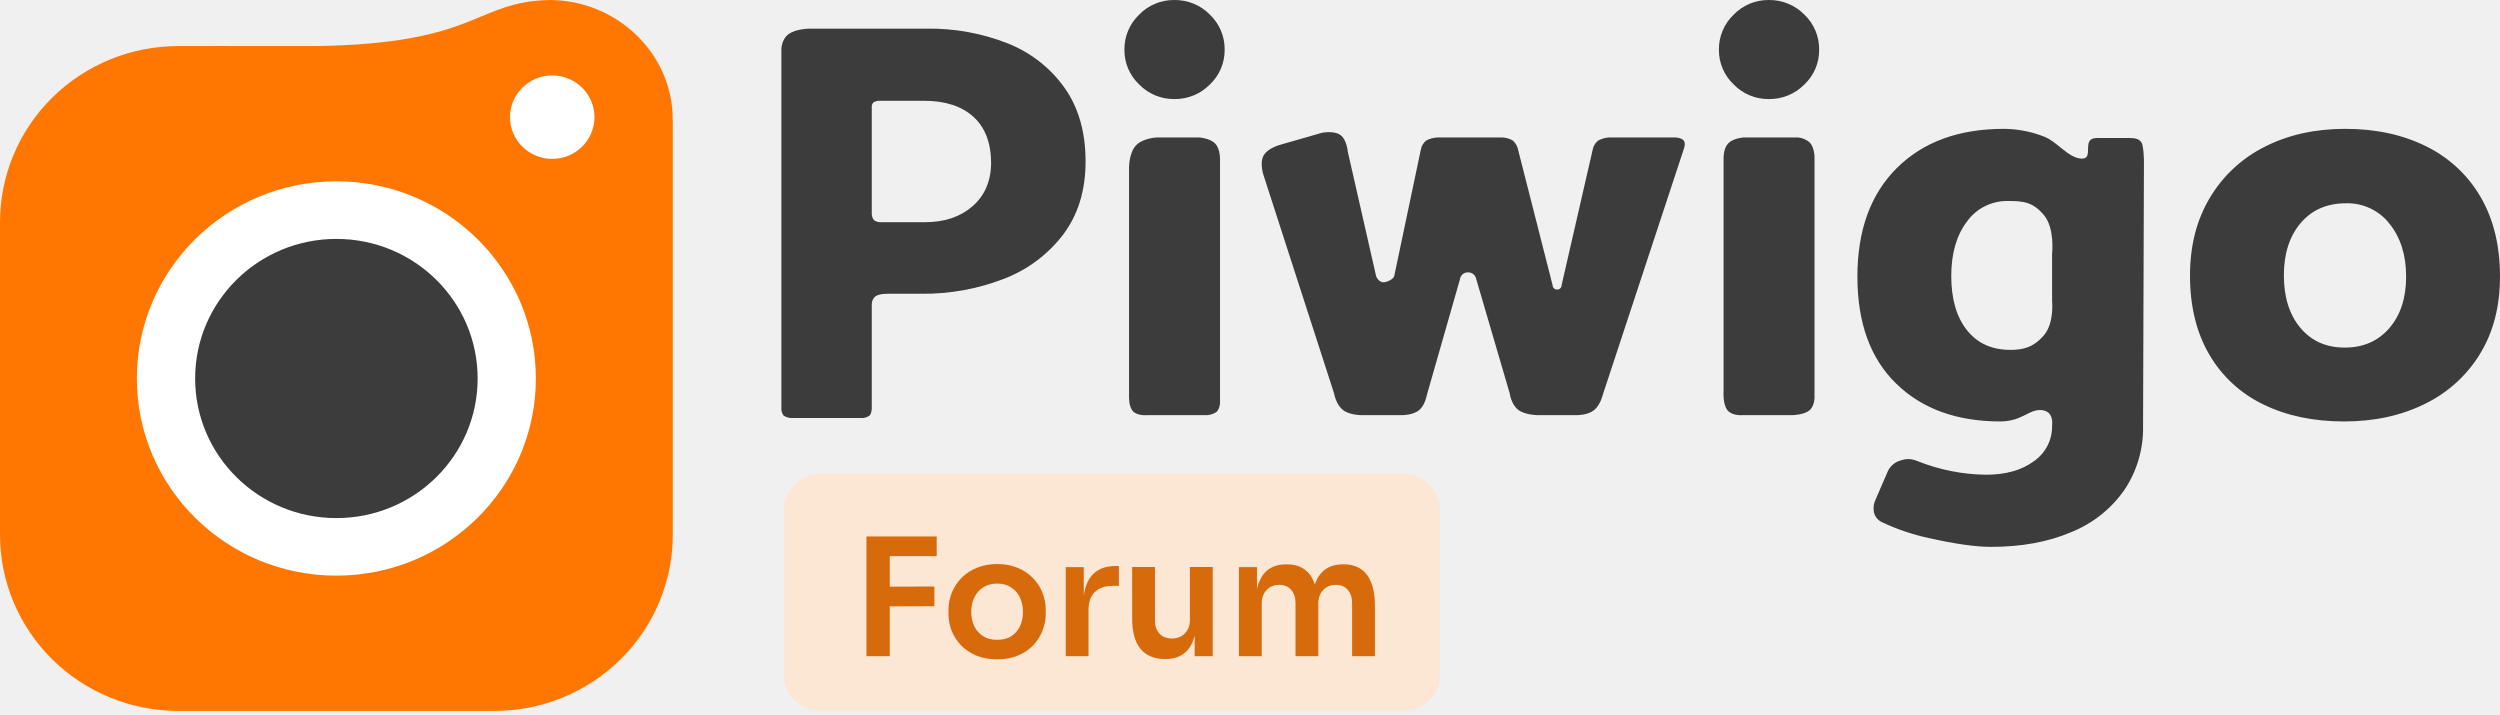
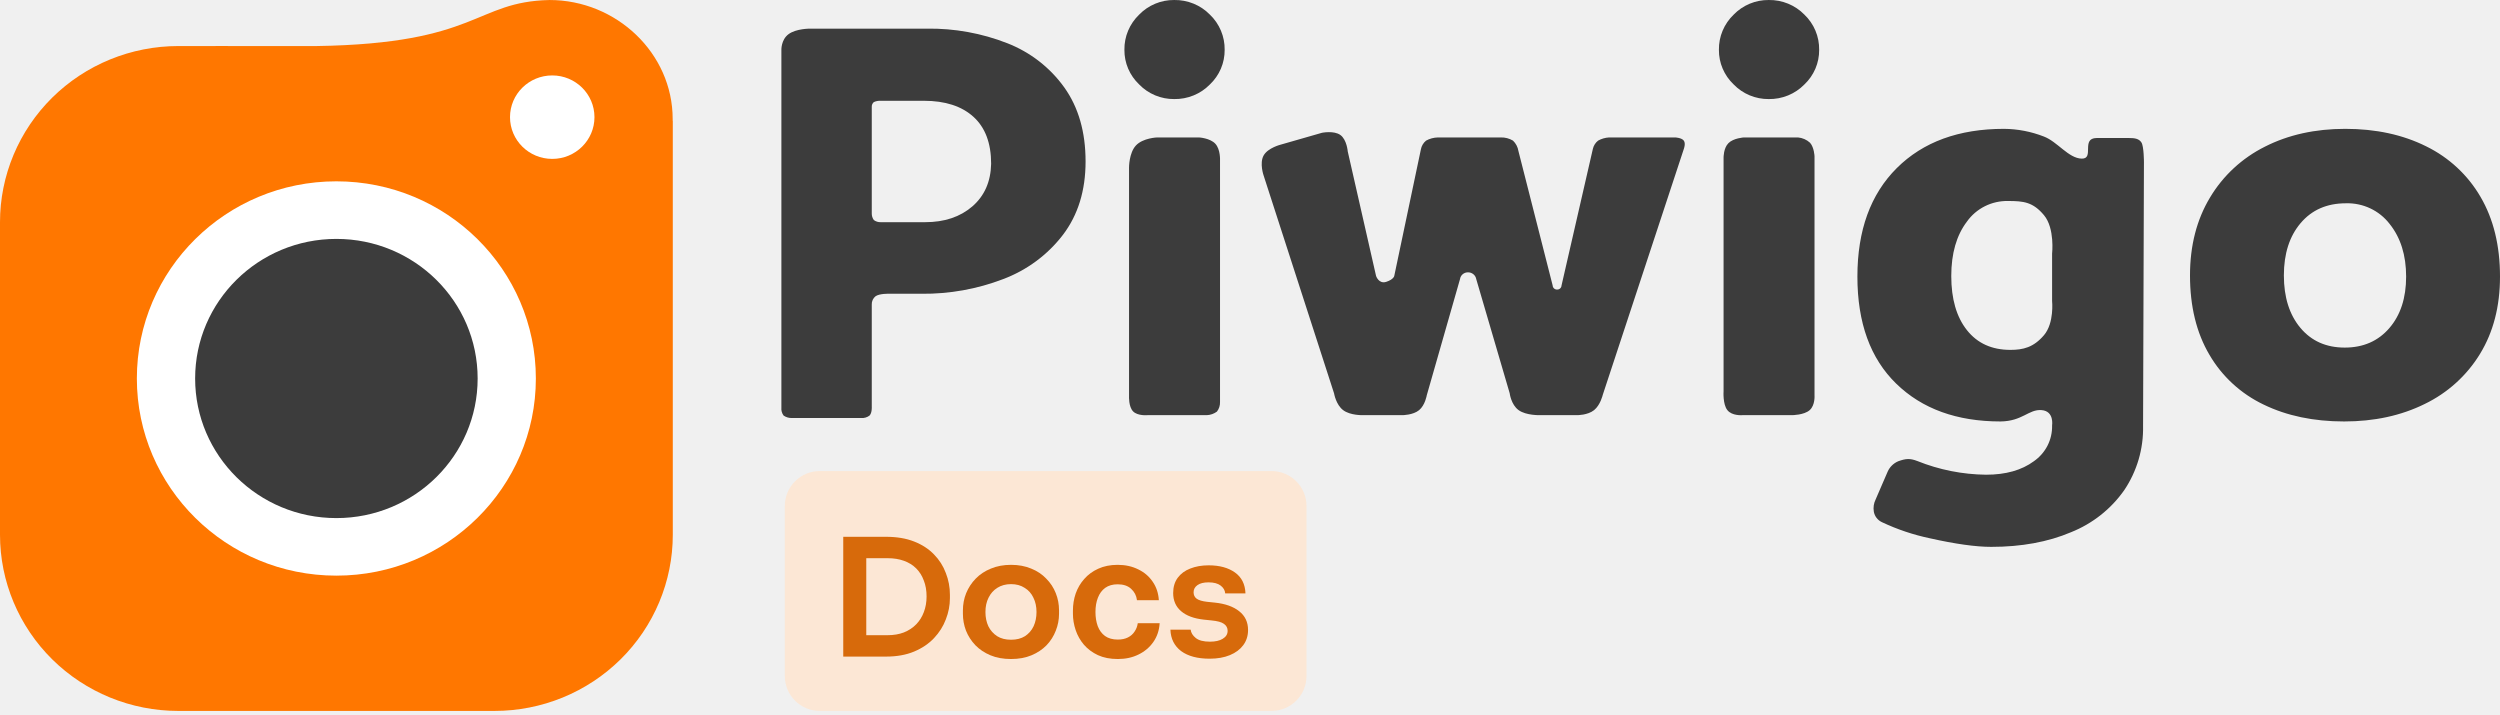
<svg xmlns="http://www.w3.org/2000/svg" width="500" height="143" viewBox="0 0 500 143" fill="none">
-   <g clip-path="url(#clip0_489_1042)">
-     <path d="M156.766 102.08C156.766 98.053 160.03 94.789 164.057 94.789H280.72C284.747 94.789 288.011 98.053 288.011 102.08V134.891C288.011 138.918 284.747 142.183 280.72 142.183H164.057C160.03 142.183 156.766 138.918 156.766 134.891V102.08Z" fill="#FCE7D5" />
-     <path d="M173.293 131.246V107.294H177.952V131.246H173.293ZM177.296 121.272V117.334L186.877 117.301V121.239L177.296 121.272ZM177.296 111.231V107.294H187.336V111.231H177.296Z" fill="#D76A0B" />
-     <path d="M199.44 131.87C197.865 131.87 196.476 131.618 195.273 131.115C194.069 130.612 193.052 129.934 192.221 129.081C191.39 128.206 190.756 127.221 190.318 126.128C189.902 125.034 189.695 123.897 189.695 122.715V122.026C189.695 120.801 189.913 119.642 190.351 118.548C190.81 117.433 191.455 116.448 192.287 115.595C193.14 114.72 194.168 114.042 195.371 113.561C196.574 113.058 197.93 112.806 199.44 112.806C200.949 112.806 202.305 113.058 203.508 113.561C204.711 114.042 205.728 114.72 206.56 115.595C207.413 116.448 208.058 117.433 208.496 118.548C208.933 119.642 209.152 120.801 209.152 122.026V122.715C209.152 123.897 208.933 125.034 208.496 126.128C208.08 127.221 207.457 128.206 206.625 129.081C205.794 129.934 204.777 130.612 203.574 131.115C202.371 131.618 200.993 131.87 199.44 131.87ZM199.44 127.965C200.555 127.965 201.496 127.725 202.261 127.243C203.027 126.74 203.607 126.073 204 125.242C204.394 124.389 204.591 123.426 204.591 122.354C204.591 121.261 204.383 120.298 203.968 119.467C203.574 118.614 202.983 117.947 202.196 117.466C201.43 116.962 200.511 116.711 199.44 116.711C198.368 116.711 197.438 116.962 196.651 117.466C195.885 117.947 195.294 118.614 194.879 119.467C194.463 120.298 194.255 121.261 194.255 122.354C194.255 123.426 194.452 124.389 194.846 125.242C195.262 126.073 195.852 126.74 196.618 127.243C197.383 127.725 198.324 127.965 199.44 127.965Z" fill="#D76A0B" />
-     <path d="M213.145 131.246V113.43H216.755V120.976H216.656C216.656 118.417 217.203 116.481 218.297 115.169C219.39 113.856 220.998 113.2 223.12 113.2H223.776V117.17H222.529C220.998 117.17 219.806 117.586 218.953 118.417C218.122 119.226 217.706 120.408 217.706 121.961V131.246H213.145Z" fill="#D76A0B" />
-     <path d="M232.898 131.804C230.841 131.804 229.245 131.126 228.107 129.77C226.991 128.414 226.434 126.401 226.434 123.732V113.397H230.994V124.126C230.994 125.22 231.301 126.095 231.913 126.751C232.526 127.386 233.357 127.703 234.407 127.703C235.457 127.703 236.31 127.364 236.966 126.686C237.644 126.007 237.983 125.089 237.983 123.929V113.397H242.544V131.246H238.935V123.667H239.296C239.296 125.461 239.066 126.959 238.607 128.162C238.147 129.365 237.458 130.273 236.54 130.885C235.621 131.498 234.473 131.804 233.094 131.804H232.898Z" fill="#D76A0B" />
-     <path d="M247.783 131.246V113.43H251.392V121.075H251.064C251.064 119.281 251.294 117.783 251.753 116.58C252.213 115.355 252.891 114.436 253.788 113.823C254.706 113.189 255.844 112.872 257.2 112.872H257.397C258.775 112.872 259.913 113.189 260.809 113.823C261.728 114.436 262.406 115.355 262.844 116.58C263.303 117.783 263.533 119.281 263.533 121.075H262.384C262.384 119.281 262.614 117.783 263.073 116.58C263.555 115.355 264.244 114.436 265.14 113.823C266.059 113.189 267.197 112.872 268.553 112.872H268.75C270.128 112.872 271.276 113.189 272.195 113.823C273.114 114.436 273.803 115.355 274.262 116.58C274.743 117.783 274.984 119.281 274.984 121.075V131.246H270.423V120.648C270.423 119.533 270.139 118.647 269.57 117.99C269.001 117.312 268.192 116.973 267.142 116.973C266.092 116.973 265.25 117.323 264.615 118.023C263.981 118.701 263.664 119.62 263.664 120.779V131.246H259.103V120.648C259.103 119.533 258.819 118.647 258.25 117.99C257.681 117.312 256.872 116.973 255.822 116.973C254.772 116.973 253.93 117.323 253.296 118.023C252.661 118.701 252.344 119.62 252.344 120.779V131.246H247.783Z" fill="#D76A0B" />
-     <path d="M175.138 59.228C175.987 58.688 177.751 58.753 177.751 58.753H184.32C189.886 58.808 195.411 57.817 200.602 55.833C205.366 54.048 209.524 50.972 212.597 46.957C215.61 42.987 217.116 38.1 217.116 32.297C217.116 26.419 215.706 21.494 212.886 17.524C210.037 13.53 206.07 10.445 201.471 8.648C196.348 6.639 190.874 5.647 185.363 5.728H162.004C162.004 5.728 159.244 5.704 157.716 6.83C156.188 7.956 156.277 10.016 156.277 10.016V81.55C156.226 82.109 156.385 82.666 156.723 83.116C157.215 83.454 157.805 83.626 158.403 83.605H172.243C172.839 83.648 173.43 83.474 173.905 83.116C174.433 82.56 174.354 81.379 174.354 81.379V60.913C174.338 60.591 174.401 60.27 174.538 59.976C174.674 59.683 174.88 59.426 175.138 59.228ZM184.784 20.158C189.033 20.158 192.336 21.227 194.692 23.365C197.048 25.502 198.227 28.633 198.227 32.756C198.149 36.344 196.894 39.188 194.46 41.288C192.027 43.387 188.878 44.437 185.015 44.437H176.123C175.637 44.451 175.16 44.301 174.772 44.012C174.484 43.62 174.337 43.143 174.354 42.659V21.396C174.341 21.211 174.372 21.026 174.444 20.855C174.517 20.685 174.629 20.533 174.772 20.413C175.226 20.211 175.724 20.123 176.221 20.158H184.784Z" fill="#3C3C3C" />
-     <path d="M234.848 19.814C236.175 19.834 237.492 19.585 238.718 19.083C239.944 18.581 241.052 17.836 241.975 16.894C242.921 15.999 243.671 14.923 244.179 13.732C244.687 12.54 244.943 11.258 244.931 9.965C244.951 8.654 244.699 7.352 244.191 6.141C243.683 4.929 242.929 3.834 241.975 2.922C241.052 1.979 239.944 1.234 238.718 0.732C237.492 0.23 236.175 -0.019 234.848 0.001C233.54 -0.011 232.243 0.242 231.037 0.744C229.831 1.246 228.742 1.987 227.837 2.922C226.884 3.834 226.13 4.929 225.622 6.141C225.113 7.352 224.862 8.654 224.882 9.965C224.87 11.258 225.125 12.54 225.634 13.732C226.142 14.923 226.892 15.999 227.837 16.894C228.742 17.828 229.831 18.569 231.037 19.071C232.243 19.573 233.54 19.826 234.848 19.814ZM243.392 82.314C243.816 81.766 244.032 81.088 244.004 80.398V32.068C244.004 32.068 244.119 29.892 243.064 28.747C242.008 27.602 239.788 27.487 239.788 27.487H231.43C231.43 27.487 228.596 27.583 227.19 29.09C225.784 30.598 225.807 33.518 225.807 33.518V79.258C225.807 79.258 225.701 81.331 226.618 82.275C227.535 83.219 229.486 83.032 229.486 83.032H241.35C242.089 83.005 242.802 82.754 243.392 82.314ZM318.813 82.028C320.087 81.01 320.557 78.957 320.557 78.957L336.76 29.807C336.76 29.807 337.188 28.705 336.76 28.125C336.333 27.544 335.049 27.487 335.049 27.487H321.83C321.052 27.528 320.295 27.746 319.617 28.125C319.097 28.537 318.732 29.11 318.579 29.751L312.306 57.092C312.302 57.203 312.276 57.313 312.229 57.414C312.183 57.516 312.116 57.607 312.034 57.683C311.951 57.759 311.855 57.818 311.749 57.857C311.643 57.896 311.531 57.914 311.418 57.91C311.306 57.914 311.193 57.896 311.088 57.857C310.982 57.818 310.885 57.759 310.803 57.683C310.72 57.607 310.654 57.516 310.607 57.414C310.561 57.313 310.535 57.203 310.531 57.092L303.686 30.211C303.563 29.417 303.181 28.684 302.597 28.125C301.865 27.686 301.02 27.464 300.163 27.488H287.565C286.74 27.51 285.933 27.729 285.212 28.125C284.67 28.569 284.304 29.187 284.178 29.872L278.848 55.202C278.848 55.202 278.724 55.889 277.244 56.37C275.763 56.852 275.216 55.202 275.216 55.202L269.549 30.287C269.549 30.287 269.368 27.936 268.081 27.003C266.793 26.07 264.4 26.556 264.4 26.556L256.212 28.908C256.212 28.908 253.599 29.538 252.728 31.091C251.856 32.644 252.728 35.11 252.728 35.11L266.816 78.68C266.816 78.68 267.187 80.944 268.636 82.033C270.085 83.121 272.61 83.032 272.61 83.032H280.513C280.513 83.032 282.611 83.025 283.821 82.03C285.032 81.036 285.355 79.053 285.355 79.053L291.999 55.832C292.05 55.45 292.241 55.099 292.537 54.847C292.833 54.596 293.213 54.461 293.603 54.469C293.997 54.464 294.38 54.599 294.682 54.849C294.985 55.099 295.186 55.448 295.251 55.832L301.936 78.646C301.936 78.646 302.208 80.936 303.728 82.03C305.249 83.125 308.019 83.032 308.019 83.032H315.448C315.448 83.032 317.534 83.049 318.813 82.03V82.028ZM353.749 19.814C355.076 19.834 356.393 19.585 357.619 19.083C358.845 18.581 359.953 17.836 360.876 16.894C361.822 15.999 362.572 14.923 363.08 13.732C363.588 12.54 363.844 11.258 363.832 9.965C363.852 8.654 363.6 7.352 363.092 6.141C362.584 4.929 361.83 3.834 360.876 2.922C359.953 1.979 358.845 1.234 357.619 0.732C356.393 0.23 355.076 -0.019 353.749 0.001C352.441 -0.011 351.144 0.242 349.938 0.744C348.732 1.246 347.643 1.987 346.738 2.922C345.785 3.834 345.031 4.929 344.523 6.141C344.014 7.352 343.763 8.654 343.783 9.965C343.771 11.258 344.026 12.54 344.535 13.732C345.043 14.923 345.793 15.999 346.738 16.894C347.643 17.828 348.732 18.569 349.938 19.071C351.144 19.573 352.441 19.826 353.749 19.814ZM361.934 82.03C363.055 81.041 362.904 79.075 362.904 79.075V31.246C362.904 31.246 362.841 29.495 362.012 28.555C361.347 27.942 360.494 27.566 359.588 27.487H348.775C348.775 27.487 346.714 27.609 345.698 28.62C344.682 29.631 344.713 31.531 344.713 31.531V78.279C344.713 78.279 344.535 80.841 345.474 82.028C346.414 83.215 348.468 83.032 348.468 83.032H358.425C358.425 83.032 360.814 83.02 361.934 82.03ZM428.288 28.499C428.788 29.285 428.788 32.453 428.788 32.453L428.613 85.208C428.711 89.763 427.397 94.239 424.847 98.035C422.2 101.808 418.494 104.734 414.185 106.452C409.588 108.399 404.276 109.373 398.25 109.373C395.16 109.373 391.065 108.8 385.966 107.655C382.663 106.959 379.454 105.882 376.405 104.444C375.983 104.251 375.613 103.959 375.328 103.595C375.043 103.231 374.851 102.804 374.767 102.351C374.62 101.51 374.747 100.645 375.131 99.881L377.529 94.335C377.94 93.399 378.698 92.653 379.647 92.251C381.134 91.72 381.975 91.626 383.477 92.209C387.84 93.962 392.498 94.889 397.207 94.942C401.147 94.942 404.334 94.045 406.768 92.251C407.926 91.447 408.865 90.373 409.502 89.125C410.138 87.876 410.453 86.491 410.418 85.093C410.418 85.093 410.887 82.222 408.309 82.021C405.73 81.821 404.513 84.243 400.104 84.292C391.374 84.292 384.421 81.772 379.245 76.733C374.068 71.694 371.48 64.555 371.48 55.317C371.48 46.078 374.107 38.844 379.361 33.614C384.614 28.384 391.761 25.769 400.8 25.769C403.539 25.791 406.251 26.315 408.796 27.315C411.5 28.346 413.692 31.653 416.329 31.725C418.965 31.796 416.113 27.62 419.342 27.602C421.302 27.591 423.534 27.598 425.764 27.602C426.915 27.602 427.788 27.713 428.288 28.499ZM402.075 69.976C404.624 69.976 406.71 69.487 408.796 67.036C410.882 64.585 410.418 60.174 410.418 60.174V50.749C410.418 50.749 410.998 45.672 408.796 43.034C406.594 40.397 404.701 40.2 401.611 40.2C400.002 40.167 398.411 40.526 396.976 41.245C395.541 41.964 394.307 43.021 393.383 44.322C391.297 47.071 390.254 50.698 390.254 55.202C390.254 59.783 391.297 63.391 393.383 66.025C395.469 68.659 398.366 69.976 402.075 69.976ZM500 55.317C500 61.272 498.667 66.426 496.002 70.778C493.367 75.102 489.523 78.582 484.934 80.799C480.222 83.127 474.852 84.292 468.826 84.292C462.723 84.292 457.353 83.165 452.718 80.913C448.174 78.745 444.397 75.272 441.882 70.95C439.294 66.559 438 61.272 438 55.088C438 49.132 439.333 43.941 441.998 39.512C444.602 35.141 448.424 31.603 453.007 29.32C457.681 26.953 463.032 25.769 469.058 25.769C475.161 25.769 480.55 26.934 485.224 29.262C489.795 31.495 493.588 35.024 496.118 39.398C498.706 43.826 500 49.132 500 55.317ZM468.942 69.518C472.65 69.518 475.625 68.22 477.865 65.624C480.106 63.028 481.226 59.592 481.226 55.317C481.226 51.041 480.125 47.529 477.923 44.781C476.901 43.455 475.575 42.39 474.053 41.673C472.531 40.956 470.859 40.608 469.174 40.658C465.388 40.658 462.375 41.975 460.134 44.609C457.894 47.243 456.774 50.736 456.774 55.088C456.774 59.44 457.875 62.933 460.076 65.567C462.278 68.201 465.233 69.518 468.942 69.518Z" fill="#3C3C3C" />
-     <path d="M109.913 0.003C123.263 0.004 134.537 10.628 134.537 23.821C134.537 23.921 134.535 24.021 134.533 24.122L134.559 24.175V106.954C134.559 111.58 133.635 116.162 131.844 120.436C130.052 124.711 127.426 128.595 124.115 131.867C120.805 135.138 116.874 137.733 112.549 139.503C108.223 141.274 103.587 142.185 98.905 142.185H35.65C26.195 142.185 17.127 138.473 10.441 131.866C3.756 125.259 4.07778e-05 116.297 0 106.954V44.442C3.93667e-05 39.815 0.922 35.234 2.714 30.959C4.505 26.685 7.131 22.801 10.441 19.53C13.752 16.258 17.683 13.664 22.008 11.893C26.333 10.123 30.969 9.21 35.65 9.21H44.07C40.686 9.2 38.943 9.194 47.796 9.21H63.282C95.81 8.718 94.895 0.338 109.913 0.003Z" fill="#FF7700" />
+   <g clip-path="url(#clip0_4381_14821)">
+     <path d="M175.138 59.228C175.987 58.688 177.751 58.753 177.751 58.753H184.32C189.886 58.808 195.411 57.817 200.602 55.833C205.366 54.048 209.524 50.972 212.597 46.957C215.61 42.987 217.116 38.1 217.116 32.297C217.116 26.419 215.706 21.494 212.886 17.524C210.037 13.53 206.07 10.445 201.471 8.648C196.348 6.639 190.874 5.647 185.363 5.728H162.004C162.004 5.728 159.244 5.704 157.716 6.83C156.188 7.956 156.277 10.016 156.277 10.016V81.55C156.226 82.109 156.385 82.666 156.723 83.116C157.215 83.454 157.805 83.626 158.403 83.605H172.243C172.839 83.648 173.43 83.474 173.905 83.116C174.433 82.56 174.354 81.379 174.354 81.379V60.913C174.338 60.591 174.401 60.27 174.538 59.976C174.674 59.683 174.88 59.426 175.138 59.228V59.228ZM184.784 20.158C189.033 20.158 192.336 21.227 194.692 23.365C197.048 25.502 198.227 28.633 198.227 32.756C198.149 36.344 196.894 39.188 194.46 41.288C192.027 43.387 188.878 44.437 185.015 44.437H176.123C175.637 44.451 175.16 44.301 174.772 44.012C174.484 43.62 174.337 43.143 174.354 42.659V21.396C174.341 21.211 174.372 21.026 174.444 20.855C174.517 20.685 174.629 20.533 174.772 20.413C175.226 20.211 175.724 20.123 176.221 20.158H184.784Z" fill="#3C3C3C" />
+     <path d="M234.848 19.814C236.175 19.834 237.492 19.585 238.718 19.083C239.944 18.581 241.052 17.836 241.975 16.894C242.921 15.999 243.671 14.923 244.179 13.732C244.687 12.54 244.943 11.258 244.931 9.965C244.951 8.654 244.699 7.352 244.191 6.141C243.683 4.929 242.929 3.834 241.975 2.922C241.052 1.979 239.944 1.234 238.718 0.732C237.492 0.23 236.175 -0.019 234.848 0.001C233.54 -0.011 232.243 0.242 231.037 0.744C229.831 1.246 228.742 1.987 227.837 2.922C226.884 3.834 226.13 4.929 225.622 6.141C225.113 7.352 224.862 8.654 224.882 9.965C224.87 11.258 225.125 12.54 225.634 13.732C226.142 14.923 226.892 15.999 227.837 16.894C228.742 17.828 229.831 18.569 231.037 19.071C232.243 19.573 233.54 19.826 234.848 19.814ZM243.392 82.314C243.816 81.766 244.032 81.088 244.004 80.398V32.068C244.004 32.068 244.119 29.892 243.064 28.747C242.008 27.602 239.788 27.487 239.788 27.487H231.43C231.43 27.487 228.596 27.583 227.19 29.09C225.784 30.598 225.807 33.518 225.807 33.518V79.258C225.807 79.258 225.701 81.331 226.618 82.275C227.535 83.219 229.486 83.032 229.486 83.032H241.35C242.089 83.005 242.802 82.754 243.392 82.314V82.314ZM318.813 82.028C320.087 81.01 320.557 78.957 320.557 78.957L336.76 29.807C336.76 29.807 337.188 28.705 336.76 28.125C336.333 27.544 335.048 27.487 335.048 27.487H321.83C321.052 27.528 320.295 27.746 319.617 28.125C319.097 28.537 318.732 29.11 318.579 29.751L312.306 57.092C312.302 57.203 312.276 57.313 312.229 57.414C312.183 57.516 312.116 57.607 312.034 57.683C311.951 57.759 311.855 57.818 311.749 57.857C311.643 57.896 311.531 57.914 311.418 57.91C311.306 57.914 311.193 57.896 311.088 57.857C310.982 57.818 310.885 57.759 310.803 57.683C310.72 57.607 310.654 57.516 310.607 57.414C310.561 57.313 310.535 57.203 310.531 57.092L303.686 30.211C303.563 29.417 303.181 28.684 302.597 28.125C301.865 27.686 301.02 27.464 300.163 27.488H287.565C286.74 27.51 285.933 27.729 285.212 28.125C284.67 28.569 284.304 29.187 284.178 29.872L278.848 55.202C278.848 55.202 278.724 55.889 277.244 56.37C275.763 56.852 275.216 55.202 275.216 55.202L269.549 30.287C269.549 30.287 269.368 27.936 268.081 27.003C266.793 26.07 264.4 26.556 264.4 26.556L256.212 28.908C256.212 28.908 253.599 29.538 252.728 31.091C251.856 32.644 252.728 35.11 252.728 35.11L266.816 78.68C266.816 78.68 267.187 80.944 268.636 82.033C270.085 83.121 272.61 83.032 272.61 83.032H280.513C280.513 83.032 282.611 83.025 283.821 82.03C285.032 81.036 285.355 79.053 285.355 79.053L291.999 55.832C292.05 55.45 292.241 55.099 292.537 54.847C292.833 54.596 293.213 54.461 293.603 54.469C293.997 54.464 294.38 54.599 294.682 54.849C294.985 55.099 295.186 55.448 295.251 55.832L301.936 78.646C301.936 78.646 302.208 80.936 303.728 82.03C305.249 83.125 308.019 83.032 308.019 83.032H315.448C315.448 83.032 317.534 83.049 318.813 82.03V82.028ZM353.749 19.814C355.076 19.834 356.393 19.585 357.619 19.083C358.845 18.581 359.953 17.836 360.876 16.894C361.822 15.999 362.572 14.923 363.08 13.732C363.588 12.54 363.844 11.258 363.832 9.965C363.852 8.654 363.6 7.352 363.092 6.141C362.584 4.929 361.83 3.834 360.876 2.922C359.953 1.979 358.845 1.234 357.619 0.732C356.393 0.23 355.076 -0.019 353.749 0.001C352.441 -0.011 351.144 0.242 349.938 0.744C348.732 1.246 347.643 1.987 346.738 2.922C345.785 3.834 345.031 4.929 344.523 6.141C344.014 7.352 343.763 8.654 343.783 9.965C343.771 11.258 344.026 12.54 344.535 13.732C345.043 14.923 345.793 15.999 346.738 16.894C347.643 17.828 348.732 18.569 349.938 19.071C351.144 19.573 352.441 19.826 353.749 19.814V19.814ZM361.934 82.03C363.055 81.041 362.904 79.075 362.904 79.075V31.246C362.904 31.246 362.841 29.495 362.012 28.555C361.347 27.942 360.494 27.566 359.588 27.487H348.775C348.775 27.487 346.714 27.609 345.698 28.62C344.682 29.631 344.713 31.531 344.713 31.531V78.279C344.713 78.279 344.535 80.841 345.474 82.028C346.414 83.215 348.468 83.032 348.468 83.032H358.425C358.425 83.032 360.814 83.02 361.934 82.03ZM428.288 28.499C428.788 29.285 428.788 32.453 428.788 32.453L428.613 85.208C428.711 89.763 427.397 94.239 424.847 98.035C422.2 101.808 418.494 104.734 414.185 106.452C409.588 108.399 404.276 109.373 398.25 109.373C395.16 109.373 391.065 108.8 385.966 107.655C382.663 106.959 379.454 105.882 376.405 104.444C375.983 104.251 375.613 103.959 375.328 103.595C375.043 103.231 374.851 102.804 374.767 102.351C374.62 101.51 374.747 100.645 375.131 99.881L377.529 94.335C377.94 93.399 378.698 92.653 379.647 92.251C381.134 91.72 381.975 91.626 383.477 92.209C387.841 93.962 392.498 94.889 397.207 94.942C401.147 94.942 404.334 94.045 406.768 92.251C407.926 91.447 408.865 90.373 409.502 89.125C410.138 87.876 410.453 86.491 410.418 85.093C410.418 85.093 410.887 82.222 408.309 82.021C405.73 81.821 404.513 84.243 400.104 84.292C391.374 84.292 384.421 81.772 379.245 76.733C374.068 71.694 371.48 64.555 371.48 55.317C371.48 46.078 374.107 38.844 379.361 33.614C384.614 28.384 391.761 25.769 400.8 25.769C403.539 25.791 406.251 26.315 408.796 27.315C411.5 28.346 413.692 31.653 416.329 31.725C418.965 31.796 416.113 27.62 419.342 27.602C421.302 27.591 423.534 27.598 425.764 27.602C426.915 27.602 427.788 27.713 428.288 28.499ZM402.075 69.976C404.624 69.976 406.71 69.487 408.796 67.036C410.882 64.585 410.418 60.174 410.418 60.174V50.749C410.418 50.749 410.998 45.672 408.796 43.034C406.594 40.397 404.701 40.2 401.611 40.2C400.002 40.167 398.411 40.526 396.976 41.245C395.541 41.964 394.307 43.021 393.383 44.322C391.297 47.071 390.254 50.698 390.254 55.202C390.254 59.783 391.297 63.391 393.383 66.025C395.469 68.659 398.366 69.976 402.075 69.976ZM500 55.317C500 61.272 498.667 66.426 496.002 70.778C493.367 75.102 489.523 78.582 484.934 80.799C480.222 83.127 474.852 84.292 468.826 84.292C462.723 84.292 457.353 83.165 452.718 80.913C448.174 78.745 444.397 75.272 441.882 70.95C439.294 66.559 438 61.272 438 55.088C438 49.132 439.333 43.941 441.998 39.512C444.602 35.141 448.424 31.603 453.007 29.32C457.681 26.953 463.032 25.769 469.058 25.769C475.161 25.769 480.55 26.934 485.224 29.262C489.795 31.495 493.588 35.024 496.118 39.398C498.706 43.826 500 49.132 500 55.317V55.317ZM468.942 69.518C472.65 69.518 475.625 68.22 477.865 65.624C480.106 63.028 481.226 59.592 481.226 55.317C481.226 51.041 480.125 47.529 477.923 44.781C476.901 43.455 475.575 42.39 474.053 41.673C472.531 40.956 470.859 40.608 469.174 40.658C465.388 40.658 462.375 41.975 460.134 44.609C457.894 47.243 456.774 50.736 456.774 55.088C456.774 59.44 457.875 62.933 460.076 65.567C462.278 68.201 465.233 69.518 468.942 69.518Z" fill="#3C3C3C" />
+     <path d="M109.912 0.003C123.262 0.004 134.536 10.628 134.536 23.821C134.536 23.921 134.534 24.02 134.532 24.12L134.559 24.175V106.954C134.559 111.58 133.635 116.162 131.844 120.436C130.052 124.711 127.426 128.595 124.115 131.867C120.805 135.138 116.874 137.733 112.549 139.503C108.223 141.274 103.587 142.185 98.905 142.185H35.65C26.195 142.185 17.127 138.473 10.441 131.866C3.756 125.259 4.07778e-05 116.297 0 106.954V44.442C3.93667e-05 39.815 0.922 35.234 2.714 30.959C4.505 26.685 7.131 22.801 10.441 19.53C13.752 16.258 17.683 13.664 22.008 11.893C26.333 10.123 30.969 9.21 35.65 9.21H44.069C40.685 9.2 38.942 9.194 47.795 9.21H63.281C95.809 8.718 94.894 0.338 109.912 0.003Z" fill="#FF7700" />
    <path d="M110.448 31.779C115.112 31.779 118.894 28.043 118.894 23.433C118.894 18.823 115.112 15.086 110.448 15.086C105.783 15.086 102.002 18.823 102.002 23.433C102.002 28.043 105.783 31.779 110.448 31.779Z" fill="white" />
    <path d="M67.272 115.128C89.308 115.128 107.172 97.474 107.172 75.697C107.172 53.919 89.308 36.265 67.272 36.265C45.235 36.265 27.371 53.919 27.371 75.697C27.371 97.474 45.235 115.128 67.272 115.128Z" fill="white" />
    <path d="M67.278 103.618C82.881 103.618 95.529 91.119 95.529 75.7C95.529 60.28 82.881 47.781 67.278 47.781C51.676 47.781 39.027 60.28 39.027 75.7C39.027 91.119 51.676 103.618 67.278 103.618Z" fill="#3C3C3C" />
+     <rect x="156.959" y="94.21" width="104.344" height="47.974" rx="7" fill="#FCE7D5" />
+     <path d="M172.606 131.318V127.039H177.501C178.733 127.039 179.825 126.855 180.776 126.487C181.748 126.098 182.57 125.558 183.24 124.866C183.91 124.175 184.418 123.364 184.763 122.435C185.131 121.484 185.315 120.436 185.315 119.29C185.315 118.101 185.131 117.042 184.763 116.113C184.418 115.162 183.91 114.351 183.24 113.681C182.57 113.011 181.748 112.503 180.776 112.158C179.825 111.812 178.733 111.639 177.501 111.639H172.606V107.359H177.209C179.349 107.359 181.219 107.673 182.818 108.3C184.418 108.926 185.747 109.791 186.806 110.893C187.865 111.974 188.654 113.217 189.173 114.622C189.713 116.005 189.983 117.442 189.983 118.933V119.647C189.983 121.073 189.713 122.478 189.173 123.861C188.654 125.245 187.865 126.498 186.806 127.622C185.747 128.746 184.418 129.643 182.818 130.313C181.219 130.983 179.349 131.318 177.209 131.318H172.606ZM168.65 131.318V107.359H173.254V131.318H168.65Z" fill="#D76A0B" />
+     <path d="M202.211 131.804C200.654 131.804 199.282 131.556 198.093 131.059C196.904 130.562 195.899 129.892 195.078 129.049C194.257 128.184 193.63 127.211 193.198 126.131C192.787 125.05 192.582 123.926 192.582 122.759V122.078C192.582 120.868 192.798 119.722 193.23 118.642C193.684 117.539 194.322 116.567 195.143 115.724C195.986 114.859 197.002 114.189 198.19 113.714C199.379 113.217 200.719 112.968 202.211 112.968C203.702 112.968 205.042 113.217 206.231 113.714C207.42 114.189 208.425 114.859 209.246 115.724C210.089 116.567 210.726 117.539 211.159 118.642C211.591 119.722 211.807 120.868 211.807 122.078V122.759C211.807 123.926 211.591 125.05 211.159 126.131C210.748 127.211 210.132 128.184 209.311 129.049C208.489 129.892 207.484 130.562 206.296 131.059C205.107 131.556 203.745 131.804 202.211 131.804ZM202.211 127.946C203.313 127.946 204.242 127.709 204.999 127.233C205.755 126.736 206.328 126.077 206.717 125.255C207.106 124.413 207.301 123.462 207.301 122.402C207.301 121.322 207.095 120.371 206.685 119.549C206.296 118.707 205.712 118.047 204.934 117.572C204.177 117.075 203.27 116.826 202.211 116.826C201.152 116.826 200.233 117.075 199.455 117.572C198.698 118.047 198.115 118.707 197.704 119.549C197.294 120.371 197.088 121.322 197.088 122.402C197.088 123.462 197.283 124.413 197.672 125.255C198.082 126.077 198.666 126.736 199.422 127.233C200.179 127.709 201.108 127.946 202.211 127.946Z" fill="#D76A0B" />
+     <path d="M223.566 131.804C222.032 131.804 220.703 131.545 219.579 131.026C218.476 130.508 217.547 129.816 216.79 128.951C216.056 128.087 215.504 127.114 215.137 126.034C214.77 124.953 214.586 123.851 214.586 122.727V122.111C214.586 120.922 214.77 119.787 215.137 118.707C215.526 117.604 216.099 116.632 216.855 115.789C217.612 114.924 218.541 114.243 219.643 113.746C220.767 113.227 222.064 112.968 223.534 112.968C225.068 112.968 226.441 113.271 227.651 113.876C228.862 114.459 229.823 115.281 230.537 116.34C231.272 117.399 231.682 118.631 231.769 120.036H227.392C227.284 119.128 226.895 118.372 226.225 117.766C225.576 117.161 224.679 116.859 223.534 116.859C222.54 116.859 221.708 117.096 221.038 117.572C220.389 118.047 219.903 118.707 219.579 119.549C219.254 120.371 219.092 121.322 219.092 122.402C219.092 123.44 219.244 124.38 219.546 125.223C219.87 126.066 220.357 126.725 221.005 127.201C221.675 127.676 222.529 127.914 223.566 127.914C224.344 127.914 225.014 127.773 225.576 127.492C226.138 127.211 226.581 126.822 226.906 126.325C227.251 125.828 227.468 125.266 227.554 124.639H231.931C231.844 126.066 231.423 127.32 230.666 128.4C229.932 129.459 228.948 130.291 227.716 130.897C226.506 131.502 225.122 131.804 223.566 131.804Z" fill="#D76A0B" />
+     <path d="M241.928 131.74C239.507 131.74 237.605 131.232 236.222 130.216C234.86 129.178 234.147 127.752 234.082 125.936H238.134C238.199 126.541 238.534 127.093 239.14 127.59C239.745 128.087 240.696 128.335 241.993 128.335C243.073 128.335 243.927 128.141 244.554 127.752C245.202 127.363 245.526 126.833 245.526 126.163C245.526 125.58 245.278 125.115 244.781 124.769C244.305 124.423 243.484 124.196 242.317 124.088L240.761 123.926C238.794 123.71 237.281 123.148 236.222 122.24C235.163 121.333 234.633 120.122 234.633 118.609C234.633 117.399 234.936 116.383 235.541 115.562C236.146 114.74 236.978 114.124 238.037 113.714C239.118 113.282 240.35 113.065 241.733 113.065C243.895 113.065 245.645 113.541 246.985 114.492C248.325 115.443 249.028 116.837 249.093 118.674H245.04C244.997 118.069 244.694 117.55 244.132 117.118C243.57 116.686 242.76 116.47 241.701 116.47C240.75 116.47 240.015 116.653 239.496 117.021C238.977 117.388 238.718 117.864 238.718 118.447C238.718 119.009 238.923 119.441 239.334 119.744C239.766 120.047 240.458 120.252 241.409 120.36L242.965 120.522C245.04 120.738 246.661 121.311 247.828 122.24C249.017 123.17 249.611 124.423 249.611 126.001C249.611 127.168 249.287 128.184 248.639 129.049C248.012 129.892 247.126 130.551 245.98 131.026C244.835 131.502 243.484 131.74 241.928 131.74Z" fill="#D76A0B" />
  </g>
  <defs>
-     <clipPath id="clip0_489_1042">
+     <clipPath id="clip0_4381_14821">
      <rect width="500" height="143" fill="white" />
    </clipPath>
  </defs>
</svg>
